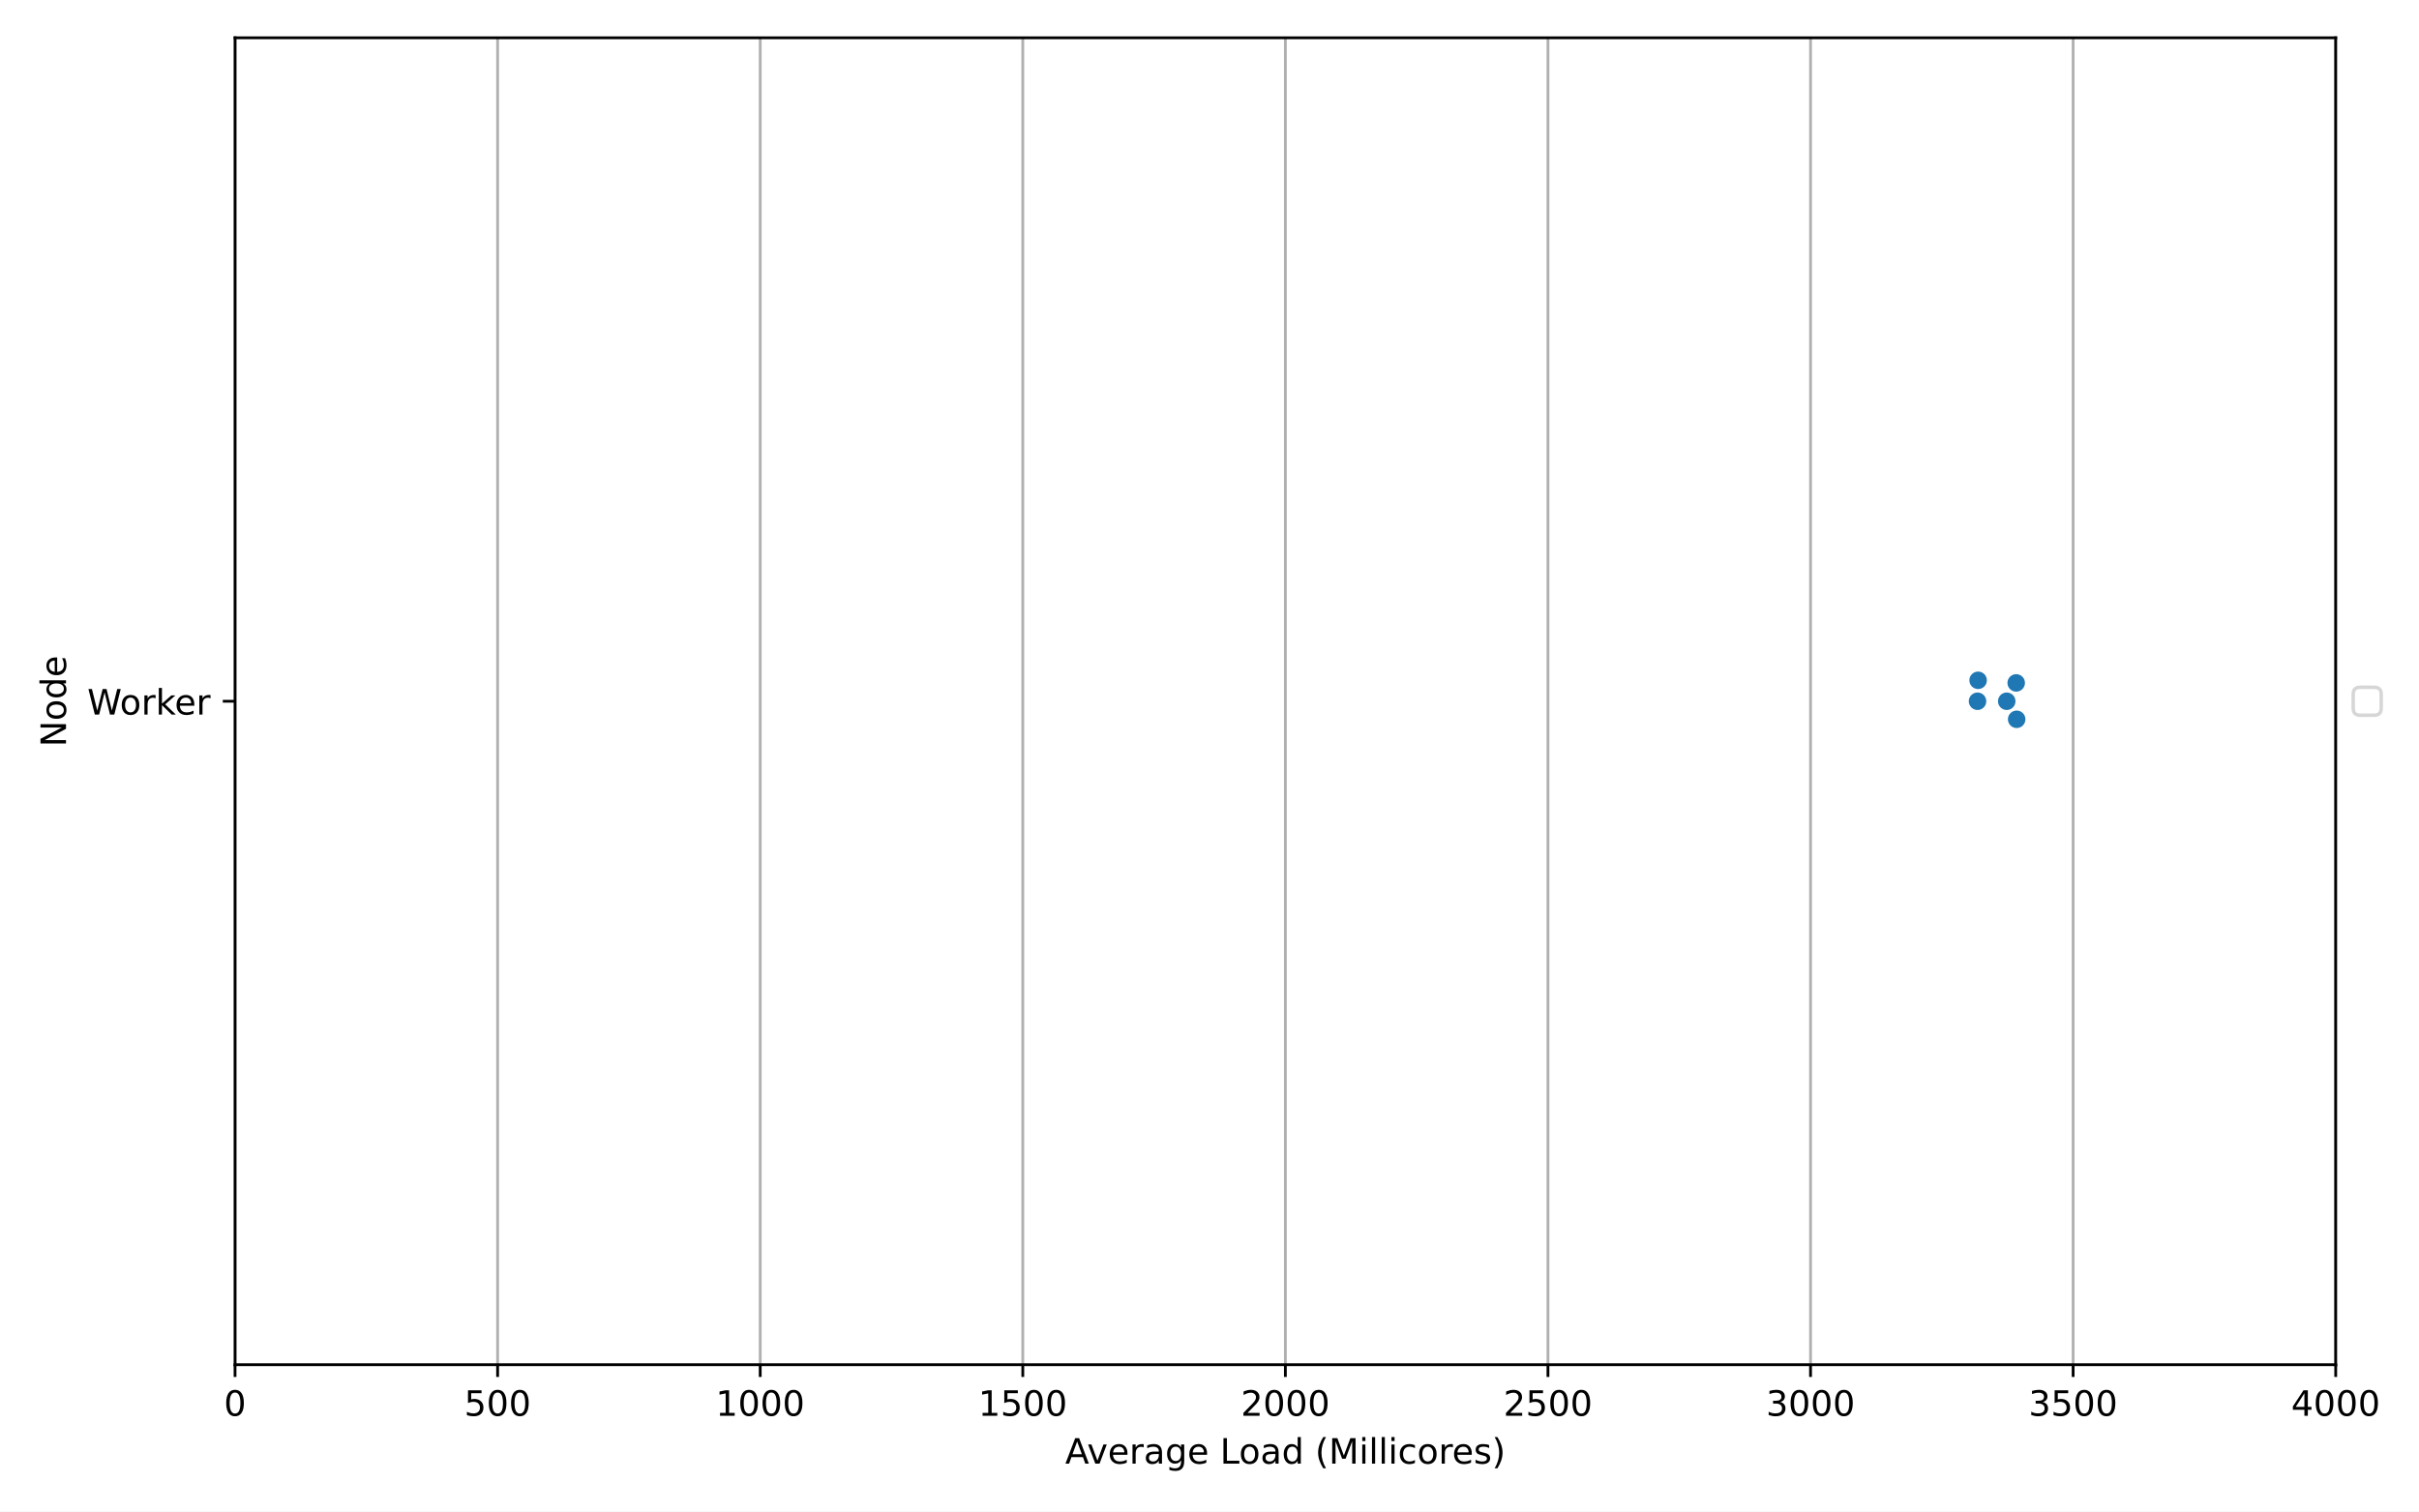
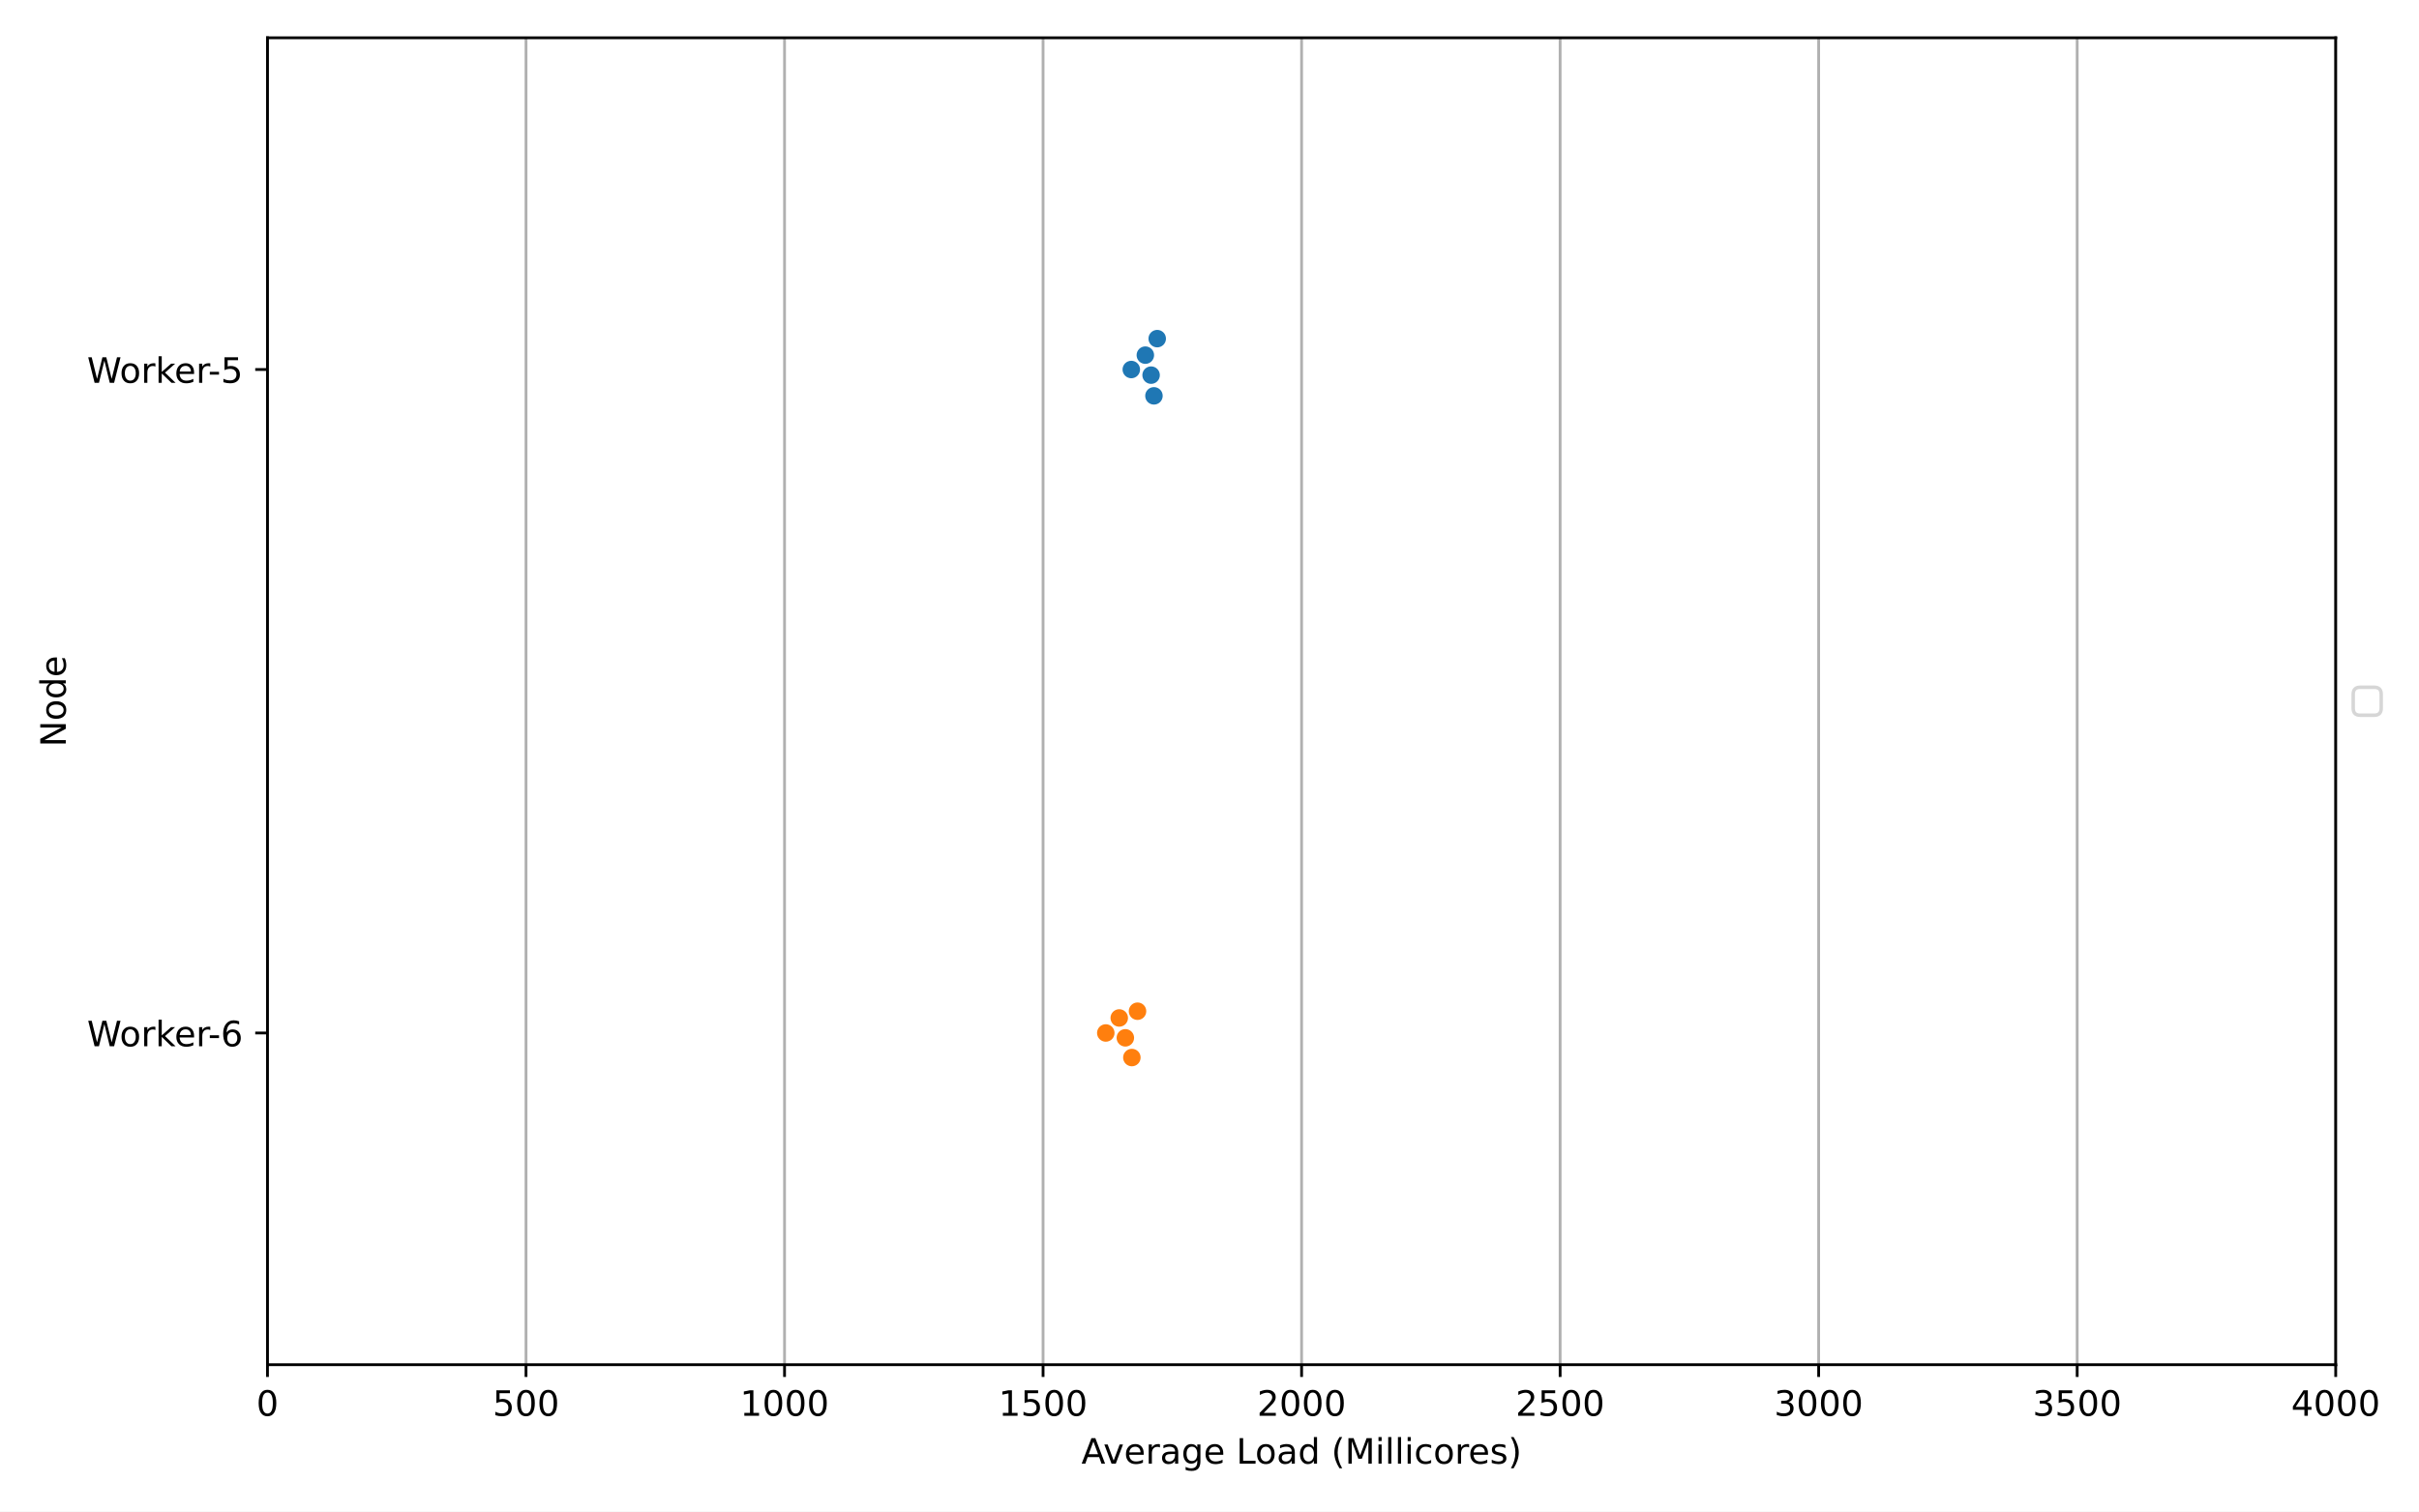
<svg xmlns="http://www.w3.org/2000/svg" xmlns:xlink="http://www.w3.org/1999/xlink" height="432pt" version="1.1" viewBox="0 0 691.2 432" width="691.2pt">
  <defs>
    <style type="text/css">*{stroke-linecap:butt;stroke-linejoin:round;}</style>
  </defs>
  <g id="figure_1">
    <g id="patch_1">
      <path d="M 0 432  L 691.2 432  L 691.2 0  L 0 0  z " style="fill:#ffffff;" />
    </g>
    <g id="axes_1">
      <g id="patch_2">
-         <path d="M 67.16 390.04  L 667.4 390.04  L 667.4 10.8  L 67.16 10.8  z " style="fill:#ffffff;" />
+         <path d="M 76.43 390.04  L 667.4 390.04  L 667.4 10.8  L 76.43 10.8  z " style="fill:#ffffff;" />
      </g>
      <g id="matplotlib.axis_1">
        <g id="xtick_1">
          <g id="line2d_1">
-             <path clip-path="url(#pbe7b8f8406)" d="M 67.16 390.04  L 67.16 10.8  " style="fill:none;stroke:#b0b0b0;stroke-linecap:square;stroke-width:0.8;" />
+             <path clip-path="url(#p7b8b61683f)" d="M 76.43 390.04  L 76.43 10.8  " style="fill:none;stroke:#b0b0b0;stroke-linecap:square;stroke-width:0.8;" />
          </g>
          <g id="line2d_2">
            <defs>
-               <path d="M 0 0  L 0 3.5  " id="me6840f97e1" style="stroke:#000000;stroke-width:0.8;" />
+               <path d="M 0 0  L 0 3.5  " id="m3263d48b27" style="stroke:#000000;stroke-width:0.8;" />
            </defs>
            <g>
-               <use style="stroke:#000000;stroke-width:0.8;" x="67.16" xlink:href="#me6840f97e1" y="390.04" />
+               <use style="stroke:#000000;stroke-width:0.8;" x="76.43" xlink:href="#m3263d48b27" y="390.04" />
            </g>
          </g>
          <g id="text_1">
-             <g transform="translate(63.97875 404.6384)scale(0.1 -0.1)">
+             <g transform="translate(73.24875 404.6384)scale(0.1 -0.1)">
              <defs>
                <path d="M 31.781 66.406  Q 24.172 66.406 20.328 58.906  Q 16.5 51.422 16.5 36.375  Q 16.5 21.391 20.328 13.891  Q 24.172 6.391 31.781 6.391  Q 39.453 6.391 43.281 13.891  Q 47.125 21.391 47.125 36.375  Q 47.125 51.422 43.281 58.906  Q 39.453 66.406 31.781 66.406  z M 31.781 74.219  Q 44.047 74.219 50.516 64.516  Q 56.984 54.828 56.984 36.375  Q 56.984 17.969 50.516 8.266  Q 44.047 -1.422 31.781 -1.422  Q 19.531 -1.422 13.062 8.266  Q 6.594 17.969 6.594 36.375  Q 6.594 54.828 13.062 64.516  Q 19.531 74.219 31.781 74.219  z " id="DejaVuSans-48" />
              </defs>
              <use xlink:href="#DejaVuSans-48" />
            </g>
          </g>
        </g>
        <g id="xtick_2">
          <g id="line2d_3">
-             <path clip-path="url(#pbe7b8f8406)" d="M 142.19 390.04  L 142.19 10.8  " style="fill:none;stroke:#b0b0b0;stroke-linecap:square;stroke-width:0.8;" />
+             <path clip-path="url(#p7b8b61683f)" d="M 150.301 390.04  L 150.301 10.8  " style="fill:none;stroke:#b0b0b0;stroke-linecap:square;stroke-width:0.8;" />
          </g>
          <g id="line2d_4">
            <g>
-               <use style="stroke:#000000;stroke-width:0.8;" x="142.19" xlink:href="#me6840f97e1" y="390.04" />
+               <use style="stroke:#000000;stroke-width:0.8;" x="150.301" xlink:href="#m3263d48b27" y="390.04" />
            </g>
          </g>
          <g id="text_2">
-             <g transform="translate(132.6463 404.6384)scale(0.1 -0.1)">
+             <g transform="translate(140.7575 404.6384)scale(0.1 -0.1)">
              <defs>
                <path d="M 10.797 72.906  L 49.516 72.906  L 49.516 64.594  L 19.828 64.594  L 19.828 46.734  Q 21.969 47.469 24.109 47.828  Q 26.266 48.188 28.422 48.188  Q 40.625 48.188 47.75 41.5  Q 54.891 34.812 54.891 23.391  Q 54.891 11.625 47.562 5.094  Q 40.234 -1.422 26.906 -1.422  Q 22.312 -1.422 17.547 -0.641  Q 12.797 0.141 7.719 1.703  L 7.719 11.625  Q 12.109 9.234 16.797 8.062  Q 21.484 6.891 26.703 6.891  Q 35.156 6.891 40.078 11.328  Q 45.016 15.766 45.016 23.391  Q 45.016 31 40.078 35.438  Q 35.156 39.891 26.703 39.891  Q 22.75 39.891 18.812 39.016  Q 14.891 38.141 10.797 36.281  z " id="DejaVuSans-53" />
              </defs>
              <use xlink:href="#DejaVuSans-53" />
              <use x="63.623" xlink:href="#DejaVuSans-48" />
              <use x="127.246" xlink:href="#DejaVuSans-48" />
            </g>
          </g>
        </g>
        <g id="xtick_3">
          <g id="line2d_5">
-             <path clip-path="url(#pbe7b8f8406)" d="M 217.22 390.04  L 217.22 10.8  " style="fill:none;stroke:#b0b0b0;stroke-linecap:square;stroke-width:0.8;" />
+             <path clip-path="url(#p7b8b61683f)" d="M 224.173 390.04  L 224.173 10.8  " style="fill:none;stroke:#b0b0b0;stroke-linecap:square;stroke-width:0.8;" />
          </g>
          <g id="line2d_6">
            <g>
-               <use style="stroke:#000000;stroke-width:0.8;" x="217.22" xlink:href="#me6840f97e1" y="390.04" />
+               <use style="stroke:#000000;stroke-width:0.8;" x="224.173" xlink:href="#m3263d48b27" y="390.04" />
            </g>
          </g>
          <g id="text_3">
-             <g transform="translate(204.495 404.6384)scale(0.1 -0.1)">
+             <g transform="translate(211.4475 404.6384)scale(0.1 -0.1)">
              <defs>
                <path d="M 12.406 8.297  L 28.516 8.297  L 28.516 63.922  L 10.984 60.406  L 10.984 69.391  L 28.422 72.906  L 38.281 72.906  L 38.281 8.297  L 54.391 8.297  L 54.391 0  L 12.406 0  z " id="DejaVuSans-49" />
              </defs>
              <use xlink:href="#DejaVuSans-49" />
              <use x="63.623" xlink:href="#DejaVuSans-48" />
              <use x="127.246" xlink:href="#DejaVuSans-48" />
              <use x="190.869" xlink:href="#DejaVuSans-48" />
            </g>
          </g>
        </g>
        <g id="xtick_4">
          <g id="line2d_7">
-             <path clip-path="url(#pbe7b8f8406)" d="M 292.25 390.04  L 292.25 10.8  " style="fill:none;stroke:#b0b0b0;stroke-linecap:square;stroke-width:0.8;" />
+             <path clip-path="url(#p7b8b61683f)" d="M 298.044 390.04  L 298.044 10.8  " style="fill:none;stroke:#b0b0b0;stroke-linecap:square;stroke-width:0.8;" />
          </g>
          <g id="line2d_8">
            <g>
-               <use style="stroke:#000000;stroke-width:0.8;" x="292.25" xlink:href="#me6840f97e1" y="390.04" />
+               <use style="stroke:#000000;stroke-width:0.8;" x="298.044" xlink:href="#m3263d48b27" y="390.04" />
            </g>
          </g>
          <g id="text_4">
-             <g transform="translate(279.525 404.6384)scale(0.1 -0.1)">
+             <g transform="translate(285.3188 404.6384)scale(0.1 -0.1)">
              <use xlink:href="#DejaVuSans-49" />
              <use x="63.623" xlink:href="#DejaVuSans-53" />
              <use x="127.246" xlink:href="#DejaVuSans-48" />
              <use x="190.869" xlink:href="#DejaVuSans-48" />
            </g>
          </g>
        </g>
        <g id="xtick_5">
          <g id="line2d_9">
-             <path clip-path="url(#pbe7b8f8406)" d="M 367.28 390.04  L 367.28 10.8  " style="fill:none;stroke:#b0b0b0;stroke-linecap:square;stroke-width:0.8;" />
+             <path clip-path="url(#p7b8b61683f)" d="M 371.915 390.04  L 371.915 10.8  " style="fill:none;stroke:#b0b0b0;stroke-linecap:square;stroke-width:0.8;" />
          </g>
          <g id="line2d_10">
            <g>
-               <use style="stroke:#000000;stroke-width:0.8;" x="367.28" xlink:href="#me6840f97e1" y="390.04" />
+               <use style="stroke:#000000;stroke-width:0.8;" x="371.915" xlink:href="#m3263d48b27" y="390.04" />
            </g>
          </g>
          <g id="text_5">
-             <g transform="translate(354.555 404.6384)scale(0.1 -0.1)">
+             <g transform="translate(359.19 404.6384)scale(0.1 -0.1)">
              <defs>
                <path d="M 19.188 8.297  L 53.609 8.297  L 53.609 0  L 7.328 0  L 7.328 8.297  Q 12.938 14.109 22.625 23.891  Q 32.328 33.688 34.812 36.531  Q 39.547 41.844 41.422 45.531  Q 43.312 49.219 43.312 52.781  Q 43.312 58.594 39.234 62.25  Q 35.156 65.922 28.609 65.922  Q 23.969 65.922 18.812 64.312  Q 13.672 62.703 7.812 59.422  L 7.812 69.391  Q 13.766 71.781 18.938 73  Q 24.125 74.219 28.422 74.219  Q 39.75 74.219 46.484 68.547  Q 53.219 62.891 53.219 53.422  Q 53.219 48.922 51.531 44.891  Q 49.859 40.875 45.406 35.406  Q 44.188 33.984 37.641 27.219  Q 31.109 20.453 19.188 8.297  z " id="DejaVuSans-50" />
              </defs>
              <use xlink:href="#DejaVuSans-50" />
              <use x="63.623" xlink:href="#DejaVuSans-48" />
              <use x="127.246" xlink:href="#DejaVuSans-48" />
              <use x="190.869" xlink:href="#DejaVuSans-48" />
            </g>
          </g>
        </g>
        <g id="xtick_6">
          <g id="line2d_11">
-             <path clip-path="url(#pbe7b8f8406)" d="M 442.31 390.04  L 442.31 10.8  " style="fill:none;stroke:#b0b0b0;stroke-linecap:square;stroke-width:0.8;" />
+             <path clip-path="url(#p7b8b61683f)" d="M 445.786 390.04  L 445.786 10.8  " style="fill:none;stroke:#b0b0b0;stroke-linecap:square;stroke-width:0.8;" />
          </g>
          <g id="line2d_12">
            <g>
-               <use style="stroke:#000000;stroke-width:0.8;" x="442.31" xlink:href="#me6840f97e1" y="390.04" />
+               <use style="stroke:#000000;stroke-width:0.8;" x="445.786" xlink:href="#m3263d48b27" y="390.04" />
            </g>
          </g>
          <g id="text_6">
-             <g transform="translate(429.585 404.6384)scale(0.1 -0.1)">
+             <g transform="translate(433.0612 404.6384)scale(0.1 -0.1)">
              <use xlink:href="#DejaVuSans-50" />
              <use x="63.623" xlink:href="#DejaVuSans-53" />
              <use x="127.246" xlink:href="#DejaVuSans-48" />
              <use x="190.869" xlink:href="#DejaVuSans-48" />
            </g>
          </g>
        </g>
        <g id="xtick_7">
          <g id="line2d_13">
-             <path clip-path="url(#pbe7b8f8406)" d="M 517.34 390.04  L 517.34 10.8  " style="fill:none;stroke:#b0b0b0;stroke-linecap:square;stroke-width:0.8;" />
+             <path clip-path="url(#p7b8b61683f)" d="M 519.658 390.04  L 519.658 10.8  " style="fill:none;stroke:#b0b0b0;stroke-linecap:square;stroke-width:0.8;" />
          </g>
          <g id="line2d_14">
            <g>
-               <use style="stroke:#000000;stroke-width:0.8;" x="517.34" xlink:href="#me6840f97e1" y="390.04" />
+               <use style="stroke:#000000;stroke-width:0.8;" x="519.658" xlink:href="#m3263d48b27" y="390.04" />
            </g>
          </g>
          <g id="text_7">
-             <g transform="translate(504.615 404.6384)scale(0.1 -0.1)">
+             <g transform="translate(506.9325 404.6384)scale(0.1 -0.1)">
              <defs>
                <path d="M 40.578 39.312  Q 47.656 37.797 51.625 33  Q 55.609 28.219 55.609 21.188  Q 55.609 10.406 48.188 4.484  Q 40.766 -1.422 27.094 -1.422  Q 22.516 -1.422 17.656 -0.516  Q 12.797 0.391 7.625 2.203  L 7.625 11.719  Q 11.719 9.328 16.594 8.109  Q 21.484 6.891 26.812 6.891  Q 36.078 6.891 40.938 10.547  Q 45.797 14.203 45.797 21.188  Q 45.797 27.641 41.281 31.266  Q 36.766 34.906 28.719 34.906  L 20.219 34.906  L 20.219 43.016  L 29.109 43.016  Q 36.375 43.016 40.234 45.922  Q 44.094 48.828 44.094 54.297  Q 44.094 59.906 40.109 62.906  Q 36.141 65.922 28.719 65.922  Q 24.656 65.922 20.016 65.031  Q 15.375 64.156 9.812 62.312  L 9.812 71.094  Q 15.438 72.656 20.344 73.438  Q 25.25 74.219 29.594 74.219  Q 40.828 74.219 47.359 69.109  Q 53.906 64.016 53.906 55.328  Q 53.906 49.266 50.438 45.094  Q 46.969 40.922 40.578 39.312  z " id="DejaVuSans-51" />
              </defs>
              <use xlink:href="#DejaVuSans-51" />
              <use x="63.623" xlink:href="#DejaVuSans-48" />
              <use x="127.246" xlink:href="#DejaVuSans-48" />
              <use x="190.869" xlink:href="#DejaVuSans-48" />
            </g>
          </g>
        </g>
        <g id="xtick_8">
          <g id="line2d_15">
-             <path clip-path="url(#pbe7b8f8406)" d="M 592.37 390.04  L 592.37 10.8  " style="fill:none;stroke:#b0b0b0;stroke-linecap:square;stroke-width:0.8;" />
+             <path clip-path="url(#p7b8b61683f)" d="M 593.529 390.04  L 593.529 10.8  " style="fill:none;stroke:#b0b0b0;stroke-linecap:square;stroke-width:0.8;" />
          </g>
          <g id="line2d_16">
            <g>
-               <use style="stroke:#000000;stroke-width:0.8;" x="592.37" xlink:href="#me6840f97e1" y="390.04" />
+               <use style="stroke:#000000;stroke-width:0.8;" x="593.529" xlink:href="#m3263d48b27" y="390.04" />
            </g>
          </g>
          <g id="text_8">
-             <g transform="translate(579.645 404.6384)scale(0.1 -0.1)">
+             <g transform="translate(580.8038 404.6384)scale(0.1 -0.1)">
              <use xlink:href="#DejaVuSans-51" />
              <use x="63.623" xlink:href="#DejaVuSans-53" />
              <use x="127.246" xlink:href="#DejaVuSans-48" />
              <use x="190.869" xlink:href="#DejaVuSans-48" />
            </g>
          </g>
        </g>
        <g id="xtick_9">
          <g id="line2d_17">
-             <path clip-path="url(#pbe7b8f8406)" d="M 667.4 390.04  L 667.4 10.8  " style="fill:none;stroke:#b0b0b0;stroke-linecap:square;stroke-width:0.8;" />
+             <path clip-path="url(#p7b8b61683f)" d="M 667.4 390.04  L 667.4 10.8  " style="fill:none;stroke:#b0b0b0;stroke-linecap:square;stroke-width:0.8;" />
          </g>
          <g id="line2d_18">
            <g>
-               <use style="stroke:#000000;stroke-width:0.8;" x="667.4" xlink:href="#me6840f97e1" y="390.04" />
+               <use style="stroke:#000000;stroke-width:0.8;" x="667.4" xlink:href="#m3263d48b27" y="390.04" />
            </g>
          </g>
          <g id="text_9">
            <g transform="translate(654.675 404.6384)scale(0.1 -0.1)">
              <defs>
                <path d="M 37.797 64.312  L 12.891 25.391  L 37.797 25.391  z M 35.203 72.906  L 47.609 72.906  L 47.609 25.391  L 58.016 25.391  L 58.016 17.188  L 47.609 17.188  L 47.609 0  L 37.797 0  L 37.797 17.188  L 4.891 17.188  L 4.891 26.703  z " id="DejaVuSans-52" />
              </defs>
              <use xlink:href="#DejaVuSans-52" />
              <use x="63.623" xlink:href="#DejaVuSans-48" />
              <use x="127.246" xlink:href="#DejaVuSans-48" />
              <use x="190.869" xlink:href="#DejaVuSans-48" />
            </g>
          </g>
        </g>
        <g id="text_10">
-           <g transform="translate(304.3683 418.3166)scale(0.1 -0.1)">
+           <g transform="translate(309.0033 418.3166)scale(0.1 -0.1)">
            <defs>
              <path d="M 34.188 63.188  L 20.797 26.906  L 47.609 26.906  z M 28.609 72.906  L 39.797 72.906  L 67.578 0  L 57.328 0  L 50.688 18.703  L 17.828 18.703  L 11.188 0  L 0.781 0  z " id="DejaVuSans-65" />
              <path d="M 2.984 54.688  L 12.5 54.688  L 29.594 8.797  L 46.688 54.688  L 56.203 54.688  L 35.688 0  L 23.484 0  z " id="DejaVuSans-118" />
              <path d="M 56.203 29.594  L 56.203 25.203  L 14.891 25.203  Q 15.484 15.922 20.484 11.062  Q 25.484 6.203 34.422 6.203  Q 39.594 6.203 44.453 7.469  Q 49.312 8.734 54.109 11.281  L 54.109 2.781  Q 49.266 0.734 44.188 -0.344  Q 39.109 -1.422 33.891 -1.422  Q 20.797 -1.422 13.156 6.188  Q 5.516 13.812 5.516 26.812  Q 5.516 40.234 12.766 48.109  Q 20.016 56 32.328 56  Q 43.359 56 49.781 48.891  Q 56.203 41.797 56.203 29.594  z M 47.219 32.234  Q 47.125 39.594 43.094 43.984  Q 39.062 48.391 32.422 48.391  Q 24.906 48.391 20.391 44.141  Q 15.875 39.891 15.188 32.172  z " id="DejaVuSans-101" />
              <path d="M 41.109 46.297  Q 39.594 47.172 37.812 47.578  Q 36.031 48 33.891 48  Q 26.266 48 22.188 43.047  Q 18.109 38.094 18.109 28.812  L 18.109 0  L 9.078 0  L 9.078 54.688  L 18.109 54.688  L 18.109 46.188  Q 20.953 51.172 25.484 53.578  Q 30.031 56 36.531 56  Q 37.453 56 38.578 55.875  Q 39.703 55.766 41.062 55.516  z " id="DejaVuSans-114" />
              <path d="M 34.281 27.484  Q 23.391 27.484 19.188 25  Q 14.984 22.516 14.984 16.5  Q 14.984 11.719 18.141 8.906  Q 21.297 6.109 26.703 6.109  Q 34.188 6.109 38.703 11.406  Q 43.219 16.703 43.219 25.484  L 43.219 27.484  z M 52.203 31.203  L 52.203 0  L 43.219 0  L 43.219 8.297  Q 40.141 3.328 35.547 0.953  Q 30.953 -1.422 24.312 -1.422  Q 15.922 -1.422 10.953 3.297  Q 6 8.016 6 15.922  Q 6 25.141 12.172 29.828  Q 18.359 34.516 30.609 34.516  L 43.219 34.516  L 43.219 35.406  Q 43.219 41.609 39.141 45  Q 35.062 48.391 27.688 48.391  Q 23 48.391 18.547 47.266  Q 14.109 46.141 10.016 43.891  L 10.016 52.203  Q 14.938 54.109 19.578 55.047  Q 24.219 56 28.609 56  Q 40.484 56 46.344 49.844  Q 52.203 43.703 52.203 31.203  z " id="DejaVuSans-97" />
              <path d="M 45.406 27.984  Q 45.406 37.75 41.375 43.109  Q 37.359 48.484 30.078 48.484  Q 22.859 48.484 18.828 43.109  Q 14.797 37.75 14.797 27.984  Q 14.797 18.266 18.828 12.891  Q 22.859 7.516 30.078 7.516  Q 37.359 7.516 41.375 12.891  Q 45.406 18.266 45.406 27.984  z M 54.391 6.781  Q 54.391 -7.172 48.188 -13.984  Q 42 -20.797 29.203 -20.797  Q 24.469 -20.797 20.266 -20.094  Q 16.062 -19.391 12.109 -17.922  L 12.109 -9.188  Q 16.062 -11.328 19.922 -12.344  Q 23.781 -13.375 27.781 -13.375  Q 36.625 -13.375 41.016 -8.766  Q 45.406 -4.156 45.406 5.172  L 45.406 9.625  Q 42.625 4.781 38.281 2.391  Q 33.938 0 27.875 0  Q 17.828 0 11.672 7.656  Q 5.516 15.328 5.516 27.984  Q 5.516 40.672 11.672 48.328  Q 17.828 56 27.875 56  Q 33.938 56 38.281 53.609  Q 42.625 51.219 45.406 46.391  L 45.406 54.688  L 54.391 54.688  z " id="DejaVuSans-103" />
              <path id="DejaVuSans-32" />
              <path d="M 9.812 72.906  L 19.672 72.906  L 19.672 8.297  L 55.172 8.297  L 55.172 0  L 9.812 0  z " id="DejaVuSans-76" />
              <path d="M 30.609 48.391  Q 23.391 48.391 19.188 42.75  Q 14.984 37.109 14.984 27.297  Q 14.984 17.484 19.156 11.844  Q 23.344 6.203 30.609 6.203  Q 37.797 6.203 41.984 11.859  Q 46.188 17.531 46.188 27.297  Q 46.188 37.016 41.984 42.703  Q 37.797 48.391 30.609 48.391  z M 30.609 56  Q 42.328 56 49.016 48.375  Q 55.719 40.766 55.719 27.297  Q 55.719 13.875 49.016 6.219  Q 42.328 -1.422 30.609 -1.422  Q 18.844 -1.422 12.172 6.219  Q 5.516 13.875 5.516 27.297  Q 5.516 40.766 12.172 48.375  Q 18.844 56 30.609 56  z " id="DejaVuSans-111" />
              <path d="M 45.406 46.391  L 45.406 75.984  L 54.391 75.984  L 54.391 0  L 45.406 0  L 45.406 8.203  Q 42.578 3.328 38.25 0.953  Q 33.938 -1.422 27.875 -1.422  Q 17.969 -1.422 11.734 6.484  Q 5.516 14.406 5.516 27.297  Q 5.516 40.188 11.734 48.094  Q 17.969 56 27.875 56  Q 33.938 56 38.25 53.625  Q 42.578 51.266 45.406 46.391  z M 14.797 27.297  Q 14.797 17.391 18.875 11.75  Q 22.953 6.109 30.078 6.109  Q 37.203 6.109 41.297 11.75  Q 45.406 17.391 45.406 27.297  Q 45.406 37.203 41.297 42.844  Q 37.203 48.484 30.078 48.484  Q 22.953 48.484 18.875 42.844  Q 14.797 37.203 14.797 27.297  z " id="DejaVuSans-100" />
              <path d="M 31 75.875  Q 24.469 64.656 21.281 53.656  Q 18.109 42.672 18.109 31.391  Q 18.109 20.125 21.312 9.062  Q 24.516 -2 31 -13.188  L 23.188 -13.188  Q 15.875 -1.703 12.234 9.375  Q 8.594 20.453 8.594 31.391  Q 8.594 42.281 12.203 53.312  Q 15.828 64.359 23.188 75.875  z " id="DejaVuSans-40" />
              <path d="M 9.812 72.906  L 24.516 72.906  L 43.109 23.297  L 61.812 72.906  L 76.516 72.906  L 76.516 0  L 66.891 0  L 66.891 64.016  L 48.094 14.016  L 38.188 14.016  L 19.391 64.016  L 19.391 0  L 9.812 0  z " id="DejaVuSans-77" />
              <path d="M 9.422 54.688  L 18.406 54.688  L 18.406 0  L 9.422 0  z M 9.422 75.984  L 18.406 75.984  L 18.406 64.594  L 9.422 64.594  z " id="DejaVuSans-105" />
              <path d="M 9.422 75.984  L 18.406 75.984  L 18.406 0  L 9.422 0  z " id="DejaVuSans-108" />
              <path d="M 48.781 52.594  L 48.781 44.188  Q 44.969 46.297 41.141 47.344  Q 37.312 48.391 33.406 48.391  Q 24.656 48.391 19.812 42.844  Q 14.984 37.312 14.984 27.297  Q 14.984 17.281 19.812 11.734  Q 24.656 6.203 33.406 6.203  Q 37.312 6.203 41.141 7.25  Q 44.969 8.297 48.781 10.406  L 48.781 2.094  Q 45.016 0.344 40.984 -0.531  Q 36.969 -1.422 32.422 -1.422  Q 20.062 -1.422 12.781 6.344  Q 5.516 14.109 5.516 27.297  Q 5.516 40.672 12.859 48.328  Q 20.219 56 33.016 56  Q 37.156 56 41.109 55.141  Q 45.062 54.297 48.781 52.594  z " id="DejaVuSans-99" />
              <path d="M 44.281 53.078  L 44.281 44.578  Q 40.484 46.531 36.375 47.5  Q 32.281 48.484 27.875 48.484  Q 21.188 48.484 17.844 46.438  Q 14.5 44.391 14.5 40.281  Q 14.5 37.156 16.891 35.375  Q 19.281 33.594 26.516 31.984  L 29.594 31.297  Q 39.156 29.25 43.188 25.516  Q 47.219 21.781 47.219 15.094  Q 47.219 7.469 41.188 3.016  Q 35.156 -1.422 24.609 -1.422  Q 20.219 -1.422 15.453 -0.562  Q 10.688 0.297 5.422 2  L 5.422 11.281  Q 10.406 8.688 15.234 7.391  Q 20.062 6.109 24.812 6.109  Q 31.156 6.109 34.562 8.281  Q 37.984 10.453 37.984 14.406  Q 37.984 18.062 35.516 20.016  Q 33.062 21.969 24.703 23.781  L 21.578 24.516  Q 13.234 26.266 9.516 29.906  Q 5.812 33.547 5.812 39.891  Q 5.812 47.609 11.281 51.797  Q 16.75 56 26.812 56  Q 31.781 56 36.172 55.266  Q 40.578 54.547 44.281 53.078  z " id="DejaVuSans-115" />
              <path d="M 8.016 75.875  L 15.828 75.875  Q 23.141 64.359 26.781 53.312  Q 30.422 42.281 30.422 31.391  Q 30.422 20.453 26.781 9.375  Q 23.141 -1.703 15.828 -13.188  L 8.016 -13.188  Q 14.5 -2 17.703 9.062  Q 20.906 20.125 20.906 31.391  Q 20.906 42.672 17.703 53.656  Q 14.5 64.656 8.016 75.875  z " id="DejaVuSans-41" />
            </defs>
            <use xlink:href="#DejaVuSans-65" />
            <use x="62.533" xlink:href="#DejaVuSans-118" />
            <use x="121.713" xlink:href="#DejaVuSans-101" />
            <use x="183.236" xlink:href="#DejaVuSans-114" />
            <use x="224.35" xlink:href="#DejaVuSans-97" />
            <use x="285.629" xlink:href="#DejaVuSans-103" />
            <use x="349.105" xlink:href="#DejaVuSans-101" />
            <use x="410.629" xlink:href="#DejaVuSans-32" />
            <use x="442.416" xlink:href="#DejaVuSans-76" />
            <use x="496.379" xlink:href="#DejaVuSans-111" />
            <use x="557.561" xlink:href="#DejaVuSans-97" />
            <use x="618.84" xlink:href="#DejaVuSans-100" />
            <use x="682.316" xlink:href="#DejaVuSans-32" />
            <use x="714.104" xlink:href="#DejaVuSans-40" />
            <use x="753.117" xlink:href="#DejaVuSans-77" />
            <use x="839.396" xlink:href="#DejaVuSans-105" />
            <use x="867.18" xlink:href="#DejaVuSans-108" />
            <use x="894.963" xlink:href="#DejaVuSans-108" />
            <use x="922.746" xlink:href="#DejaVuSans-105" />
            <use x="950.529" xlink:href="#DejaVuSans-99" />
            <use x="1005.51" xlink:href="#DejaVuSans-111" />
            <use x="1066.691" xlink:href="#DejaVuSans-114" />
            <use x="1105.555" xlink:href="#DejaVuSans-101" />
            <use x="1167.078" xlink:href="#DejaVuSans-115" />
            <use x="1219.178" xlink:href="#DejaVuSans-41" />
          </g>
        </g>
      </g>
      <g id="matplotlib.axis_2">
        <g id="ytick_1">
          <g id="line2d_19">
            <defs>
-               <path d="M 0 0  L -3.5 0  " id="m4775740279" style="stroke:#000000;stroke-width:0.8;" />
+               <path d="M 0 0  L -3.5 0  " id="m6b7f472fb6" style="stroke:#000000;stroke-width:0.8;" />
            </defs>
            <g>
-               <use style="stroke:#000000;stroke-width:0.8;" x="67.16" xlink:href="#m4775740279" y="200.42" />
+               <use style="stroke:#000000;stroke-width:0.8;" x="76.43" xlink:href="#m6b7f472fb6" y="105.61" />
            </g>
          </g>
          <g id="text_11">
-             <g transform="translate(24.93812 204.2192)scale(0.1 -0.1)">
+             <g transform="translate(24.87531 109.4092)scale(0.1 -0.1)">
              <defs>
                <path d="M 3.328 72.906  L 13.281 72.906  L 28.609 11.281  L 43.891 72.906  L 54.984 72.906  L 70.312 11.281  L 85.594 72.906  L 95.609 72.906  L 77.297 0  L 64.891 0  L 49.516 63.281  L 33.984 0  L 21.578 0  z " id="DejaVuSans-87" />
                <path d="M 9.078 75.984  L 18.109 75.984  L 18.109 31.109  L 44.922 54.688  L 56.391 54.688  L 27.391 29.109  L 57.625 0  L 45.906 0  L 18.109 26.703  L 18.109 0  L 9.078 0  z " id="DejaVuSans-107" />
+                 <path d="M 4.891 31.391  L 31.203 31.391  L 31.203 23.391  L 4.891 23.391  z " id="DejaVuSans-45" />
              </defs>
              <use xlink:href="#DejaVuSans-87" />
              <use x="93.002" xlink:href="#DejaVuSans-111" />
              <use x="154.184" xlink:href="#DejaVuSans-114" />
              <use x="195.297" xlink:href="#DejaVuSans-107" />
              <use x="249.582" xlink:href="#DejaVuSans-101" />
              <use x="311.105" xlink:href="#DejaVuSans-114" />
-             </g>
-           </g>
-         </g>
-         <g id="text_12">
-           <g transform="translate(18.85844 213.4708)rotate(-90)scale(0.1 -0.1)">
+               <use x="345.844" xlink:href="#DejaVuSans-45" />
+               <use x="381.928" xlink:href="#DejaVuSans-53" />
+             </g>
+           </g>
+         </g>
+         <g id="ytick_2">
+           <g id="line2d_20">
+             <g>
+               <use style="stroke:#000000;stroke-width:0.8;" x="76.43" xlink:href="#m6b7f472fb6" y="295.23" />
+             </g>
+           </g>
+           <g id="text_12">
+             <g transform="translate(24.87531 299.0292)scale(0.1 -0.1)">
+               <defs>
+                 <path d="M 33.016 40.375  Q 26.375 40.375 22.484 35.828  Q 18.609 31.297 18.609 23.391  Q 18.609 15.531 22.484 10.953  Q 26.375 6.391 33.016 6.391  Q 39.656 6.391 43.531 10.953  Q 47.406 15.531 47.406 23.391  Q 47.406 31.297 43.531 35.828  Q 39.656 40.375 33.016 40.375  z M 52.594 71.297  L 52.594 62.312  Q 48.875 64.062 45.094 64.984  Q 41.312 65.922 37.594 65.922  Q 27.828 65.922 22.672 59.328  Q 17.531 52.734 16.797 39.406  Q 19.672 43.656 24.016 45.922  Q 28.375 48.188 33.594 48.188  Q 44.578 48.188 50.953 41.516  Q 57.328 34.859 57.328 23.391  Q 57.328 12.156 50.688 5.359  Q 44.047 -1.422 33.016 -1.422  Q 20.359 -1.422 13.672 8.266  Q 6.984 17.969 6.984 36.375  Q 6.984 53.656 15.188 63.938  Q 23.391 74.219 37.203 74.219  Q 40.922 74.219 44.703 73.484  Q 48.484 72.75 52.594 71.297  z " id="DejaVuSans-54" />
+               </defs>
+               <use xlink:href="#DejaVuSans-87" />
+               <use x="93.002" xlink:href="#DejaVuSans-111" />
+               <use x="154.184" xlink:href="#DejaVuSans-114" />
+               <use x="195.297" xlink:href="#DejaVuSans-107" />
+               <use x="249.582" xlink:href="#DejaVuSans-101" />
+               <use x="311.105" xlink:href="#DejaVuSans-114" />
+               <use x="345.844" xlink:href="#DejaVuSans-45" />
+               <use x="381.928" xlink:href="#DejaVuSans-54" />
+             </g>
+           </g>
+         </g>
+         <g id="text_13">
+           <g transform="translate(18.79563 213.4708)rotate(-90)scale(0.1 -0.1)">
            <defs>
              <path d="M 9.812 72.906  L 23.094 72.906  L 55.422 11.922  L 55.422 72.906  L 64.984 72.906  L 64.984 0  L 51.703 0  L 19.391 60.984  L 19.391 0  L 9.812 0  z " id="DejaVuSans-78" />
            </defs>
            <use xlink:href="#DejaVuSans-78" />
            <use x="74.805" xlink:href="#DejaVuSans-111" />
            <use x="135.986" xlink:href="#DejaVuSans-100" />
            <use x="199.463" xlink:href="#DejaVuSans-101" />
          </g>
        </g>
      </g>
      <g id="patch_3">
-         <path d="M 67.16 390.04  L 67.16 10.8  " style="fill:none;stroke:#000000;stroke-linecap:square;stroke-linejoin:miter;stroke-width:0.8;" />
+         <path d="M 76.43 390.04  L 76.43 10.8  " style="fill:none;stroke:#000000;stroke-linecap:square;stroke-linejoin:miter;stroke-width:0.8;" />
      </g>
      <g id="patch_4">
        <path d="M 667.4 390.04  L 667.4 10.8  " style="fill:none;stroke:#000000;stroke-linecap:square;stroke-linejoin:miter;stroke-width:0.8;" />
      </g>
      <g id="patch_5">
-         <path d="M 67.16 390.04  L 667.4 390.04  " style="fill:none;stroke:#000000;stroke-linecap:square;stroke-linejoin:miter;stroke-width:0.8;" />
+         <path d="M 76.43 390.04  L 667.4 390.04  " style="fill:none;stroke:#000000;stroke-linecap:square;stroke-linejoin:miter;stroke-width:0.8;" />
      </g>
      <g id="patch_6">
-         <path d="M 67.16 10.8  L 667.4 10.8  " style="fill:none;stroke:#000000;stroke-linecap:square;stroke-linejoin:miter;stroke-width:0.8;" />
+         <path d="M 76.43 10.8  L 667.4 10.8  " style="fill:none;stroke:#000000;stroke-linecap:square;stroke-linejoin:miter;stroke-width:0.8;" />
      </g>
      <g id="PathCollection_1">
        <defs>
-           <path d="M 0 2.5  C 0.663 2.5 1.299 2.237 1.768 1.768  C 2.237 1.299 2.5 0.663 2.5 -0  C 2.5 -0.663 2.237 -1.299 1.768 -1.768  C 1.299 -2.237 0.663 -2.5 0 -2.5  C -0.663 -2.5 -1.299 -2.237 -1.768 -1.768  C -2.237 -1.299 -2.5 -0.663 -2.5 0  C -2.5 0.663 -2.237 1.299 -1.768 1.768  C -1.299 2.237 -0.663 2.5 0 2.5  z " id="C0_0_4c72cd43ae" />
+           <path d="M 0 2.5  C 0.663 2.5 1.299 2.237 1.768 1.768  C 2.237 1.299 2.5 0.663 2.5 -0  C 2.5 -0.663 2.237 -1.299 1.768 -1.768  C 1.299 -2.237 0.663 -2.5 0 -2.5  C -0.663 -2.5 -1.299 -2.237 -1.768 -1.768  C -2.237 -1.299 -2.5 -0.663 -2.5 0  C -2.5 0.663 -2.237 1.299 -1.768 1.768  C -1.299 2.237 -0.663 2.5 0 2.5  z " id="C0_0_dc4263e252" />
        </defs>
-         <g clip-path="url(#pbe7b8f8406)">
-           <use style="fill:#1f77b4;" x="565.055" xlink:href="#C0_0_4c72cd43ae" y="200.42" />
-         </g>
-         <g clip-path="url(#pbe7b8f8406)">
-           <use style="fill:#1f77b4;" x="565.224" xlink:href="#C0_0_4c72cd43ae" y="194.437" />
-         </g>
-         <g clip-path="url(#pbe7b8f8406)">
-           <use style="fill:#1f77b4;" x="573.399" xlink:href="#C0_0_4c72cd43ae" y="200.42" />
-         </g>
-         <g clip-path="url(#pbe7b8f8406)">
-           <use style="fill:#1f77b4;" x="576.106" xlink:href="#C0_0_4c72cd43ae" y="195.179" />
-         </g>
-         <g clip-path="url(#pbe7b8f8406)">
-           <use style="fill:#1f77b4;" x="576.239" xlink:href="#C0_0_4c72cd43ae" y="205.58" />
+         <g clip-path="url(#p7b8b61683f)">
+           <use style="fill:#1f77b4;" x="323.255" xlink:href="#C0_0_dc4263e252" y="105.61" />
+         </g>
+         <g clip-path="url(#p7b8b61683f)">
+           <use style="fill:#1f77b4;" x="327.267" xlink:href="#C0_0_dc4263e252" y="101.502" />
+         </g>
+         <g clip-path="url(#p7b8b61683f)">
+           <use style="fill:#1f77b4;" x="328.913" xlink:href="#C0_0_dc4263e252" y="107.215" />
+         </g>
+         <g clip-path="url(#p7b8b61683f)">
+           <use style="fill:#1f77b4;" x="329.727" xlink:href="#C0_0_dc4263e252" y="113.135" />
+         </g>
+         <g clip-path="url(#p7b8b61683f)">
+           <use style="fill:#1f77b4;" x="330.66" xlink:href="#C0_0_dc4263e252" y="96.783" />
+         </g>
+       </g>
+       <g id="PathCollection_2">
+         <defs>
+           <path d="M 0 2.5  C 0.663 2.5 1.299 2.237 1.768 1.768  C 2.237 1.299 2.5 0.663 2.5 -0  C 2.5 -0.663 2.237 -1.299 1.768 -1.768  C 1.299 -2.237 0.663 -2.5 0 -2.5  C -0.663 -2.5 -1.299 -2.237 -1.768 -1.768  C -2.237 -1.299 -2.5 -0.663 -2.5 0  C -2.5 0.663 -2.237 1.299 -1.768 1.768  C -1.299 2.237 -0.663 2.5 0 2.5  z " id="C1_0_aed58814b4" />
+         </defs>
+         <g clip-path="url(#p7b8b61683f)">
+           <use style="fill:#ff7f0e;" x="315.965" xlink:href="#C1_0_aed58814b4" y="295.23" />
+         </g>
+         <g clip-path="url(#p7b8b61683f)">
+           <use style="fill:#ff7f0e;" x="319.811" xlink:href="#C1_0_aed58814b4" y="290.939" />
+         </g>
+         <g clip-path="url(#p7b8b61683f)">
+           <use style="fill:#ff7f0e;" x="321.554" xlink:href="#C1_0_aed58814b4" y="296.618" />
+         </g>
+         <g clip-path="url(#p7b8b61683f)">
+           <use style="fill:#ff7f0e;" x="323.417" xlink:href="#C1_0_aed58814b4" y="302.252" />
+         </g>
+         <g clip-path="url(#p7b8b61683f)">
+           <use style="fill:#ff7f0e;" x="325.033" xlink:href="#C1_0_aed58814b4" y="289.01" />
        </g>
      </g>
      <g id="legend_1">
        <g id="patch_7">
          <path d="M 674.4 204.42  L 678.4 204.42  Q 680.4 204.42 680.4 202.42  L 680.4 198.42  Q 680.4 196.42 678.4 196.42  L 674.4 196.42  Q 672.4 196.42 672.4 198.42  L 672.4 202.42  Q 672.4 204.42 674.4 204.42  z " style="fill:#ffffff;opacity:0.8;stroke:#cccccc;stroke-linejoin:miter;" />
        </g>
      </g>
    </g>
  </g>
  <defs>
-     <clipPath id="pbe7b8f8406">
-       <rect height="379.24" width="600.24" x="67.16" y="10.8" />
+     <clipPath id="p7b8b61683f">
+       <rect height="379.24" width="590.97" x="76.43" y="10.8" />
    </clipPath>
  </defs>
</svg>
